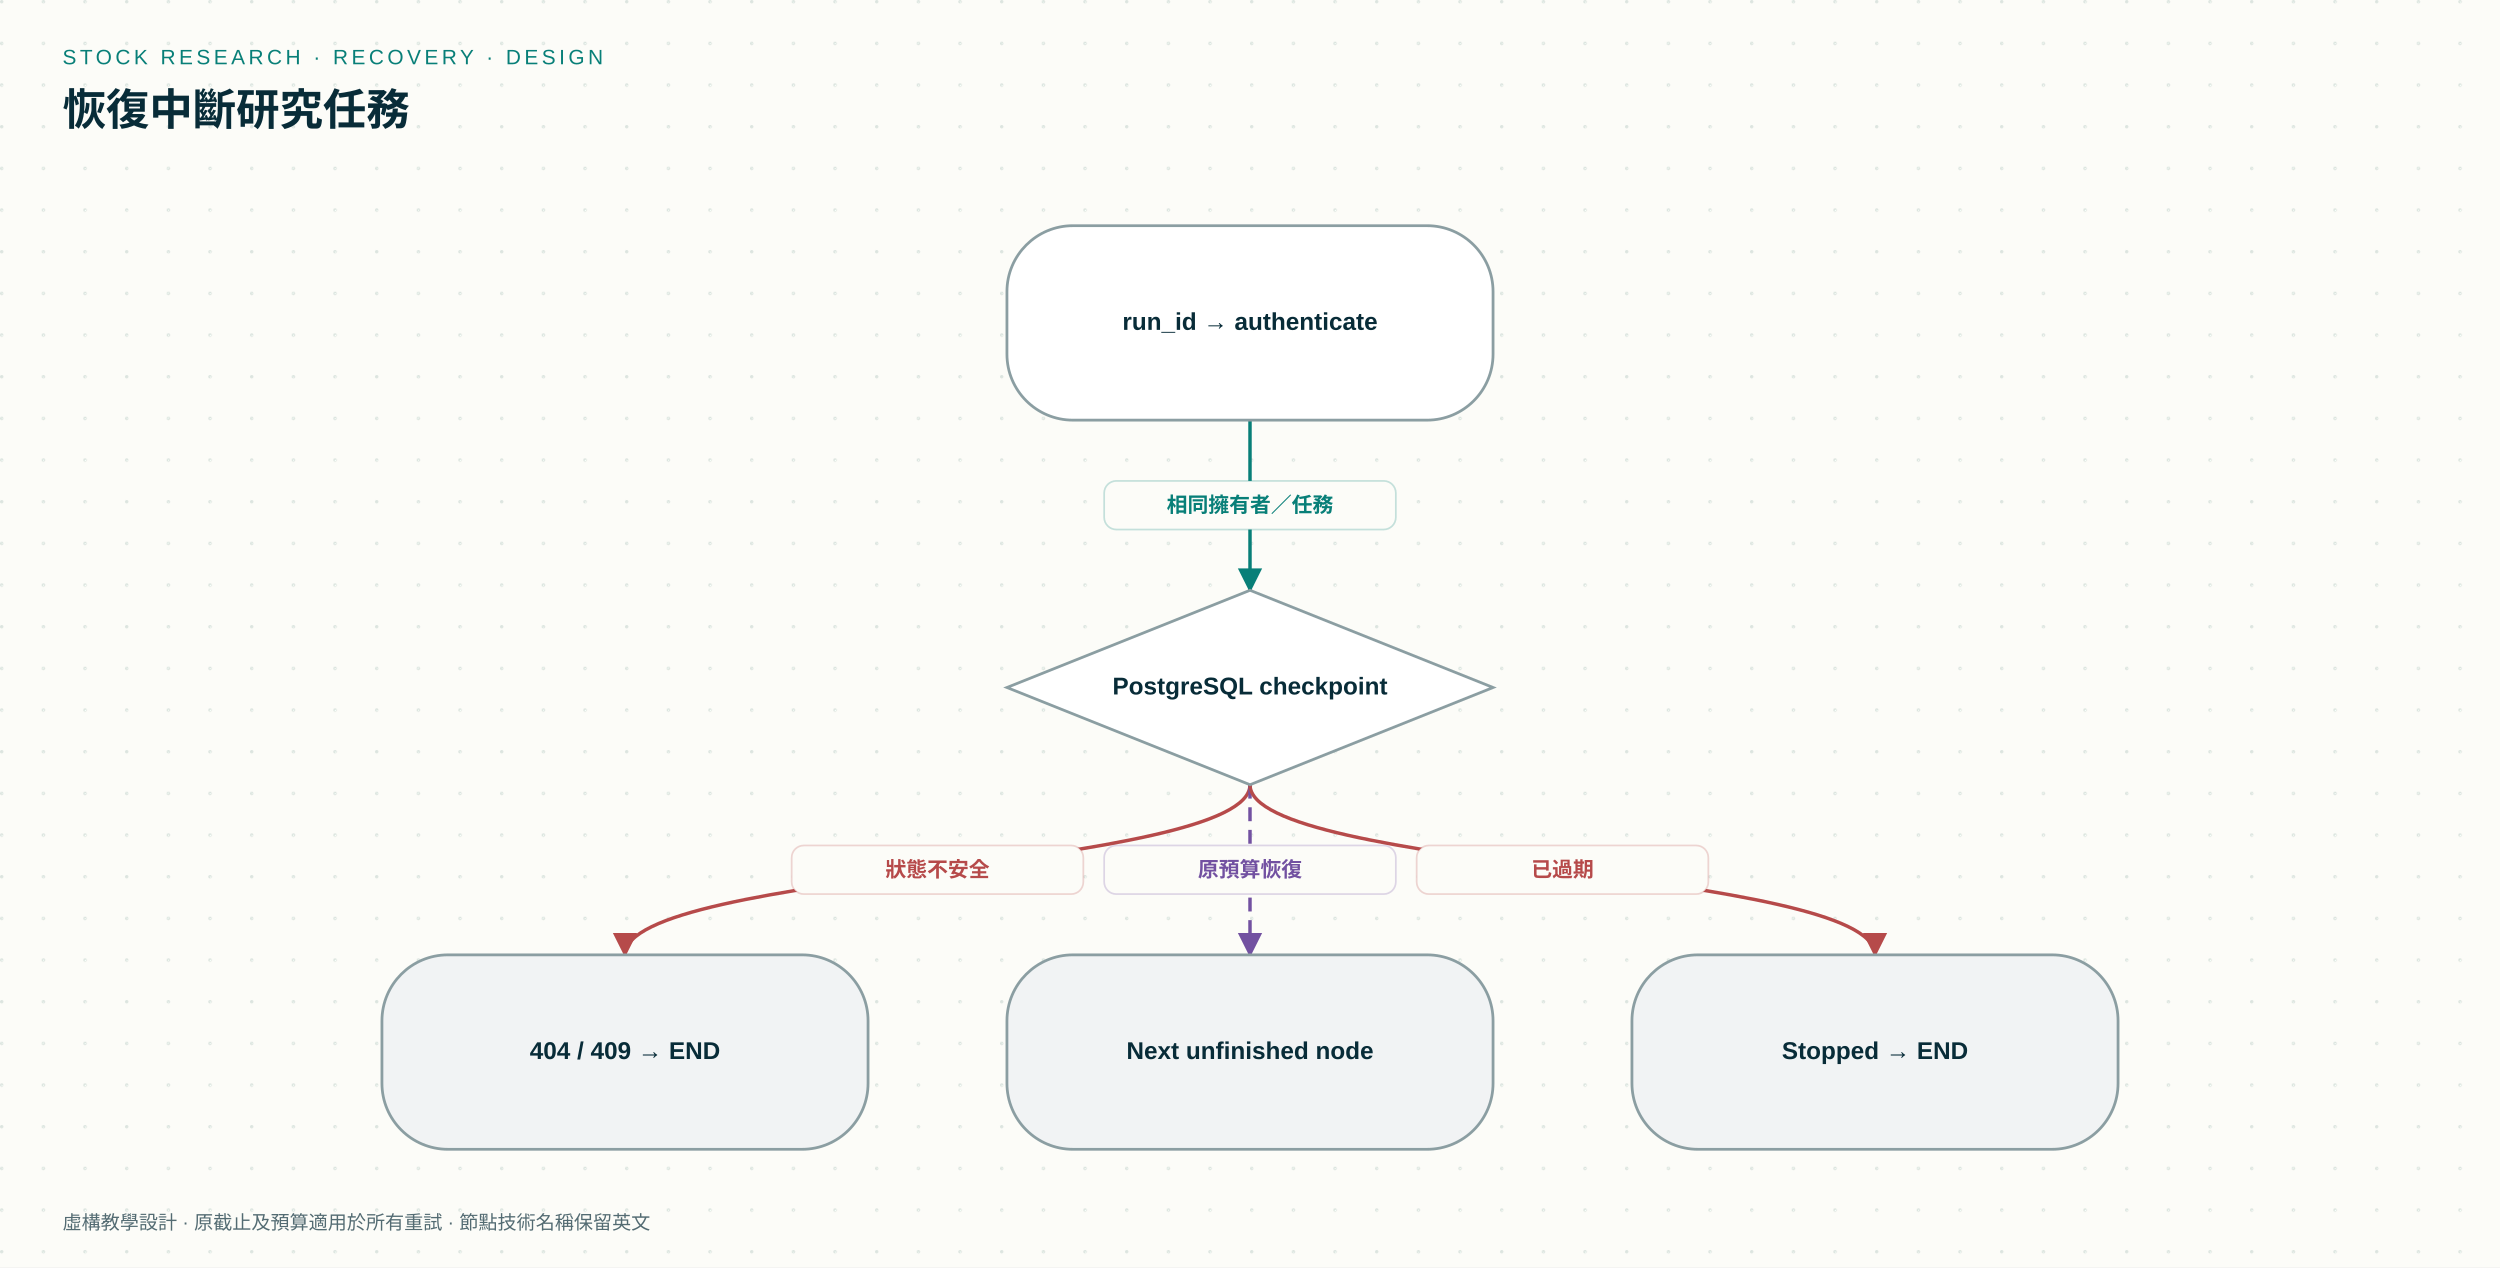
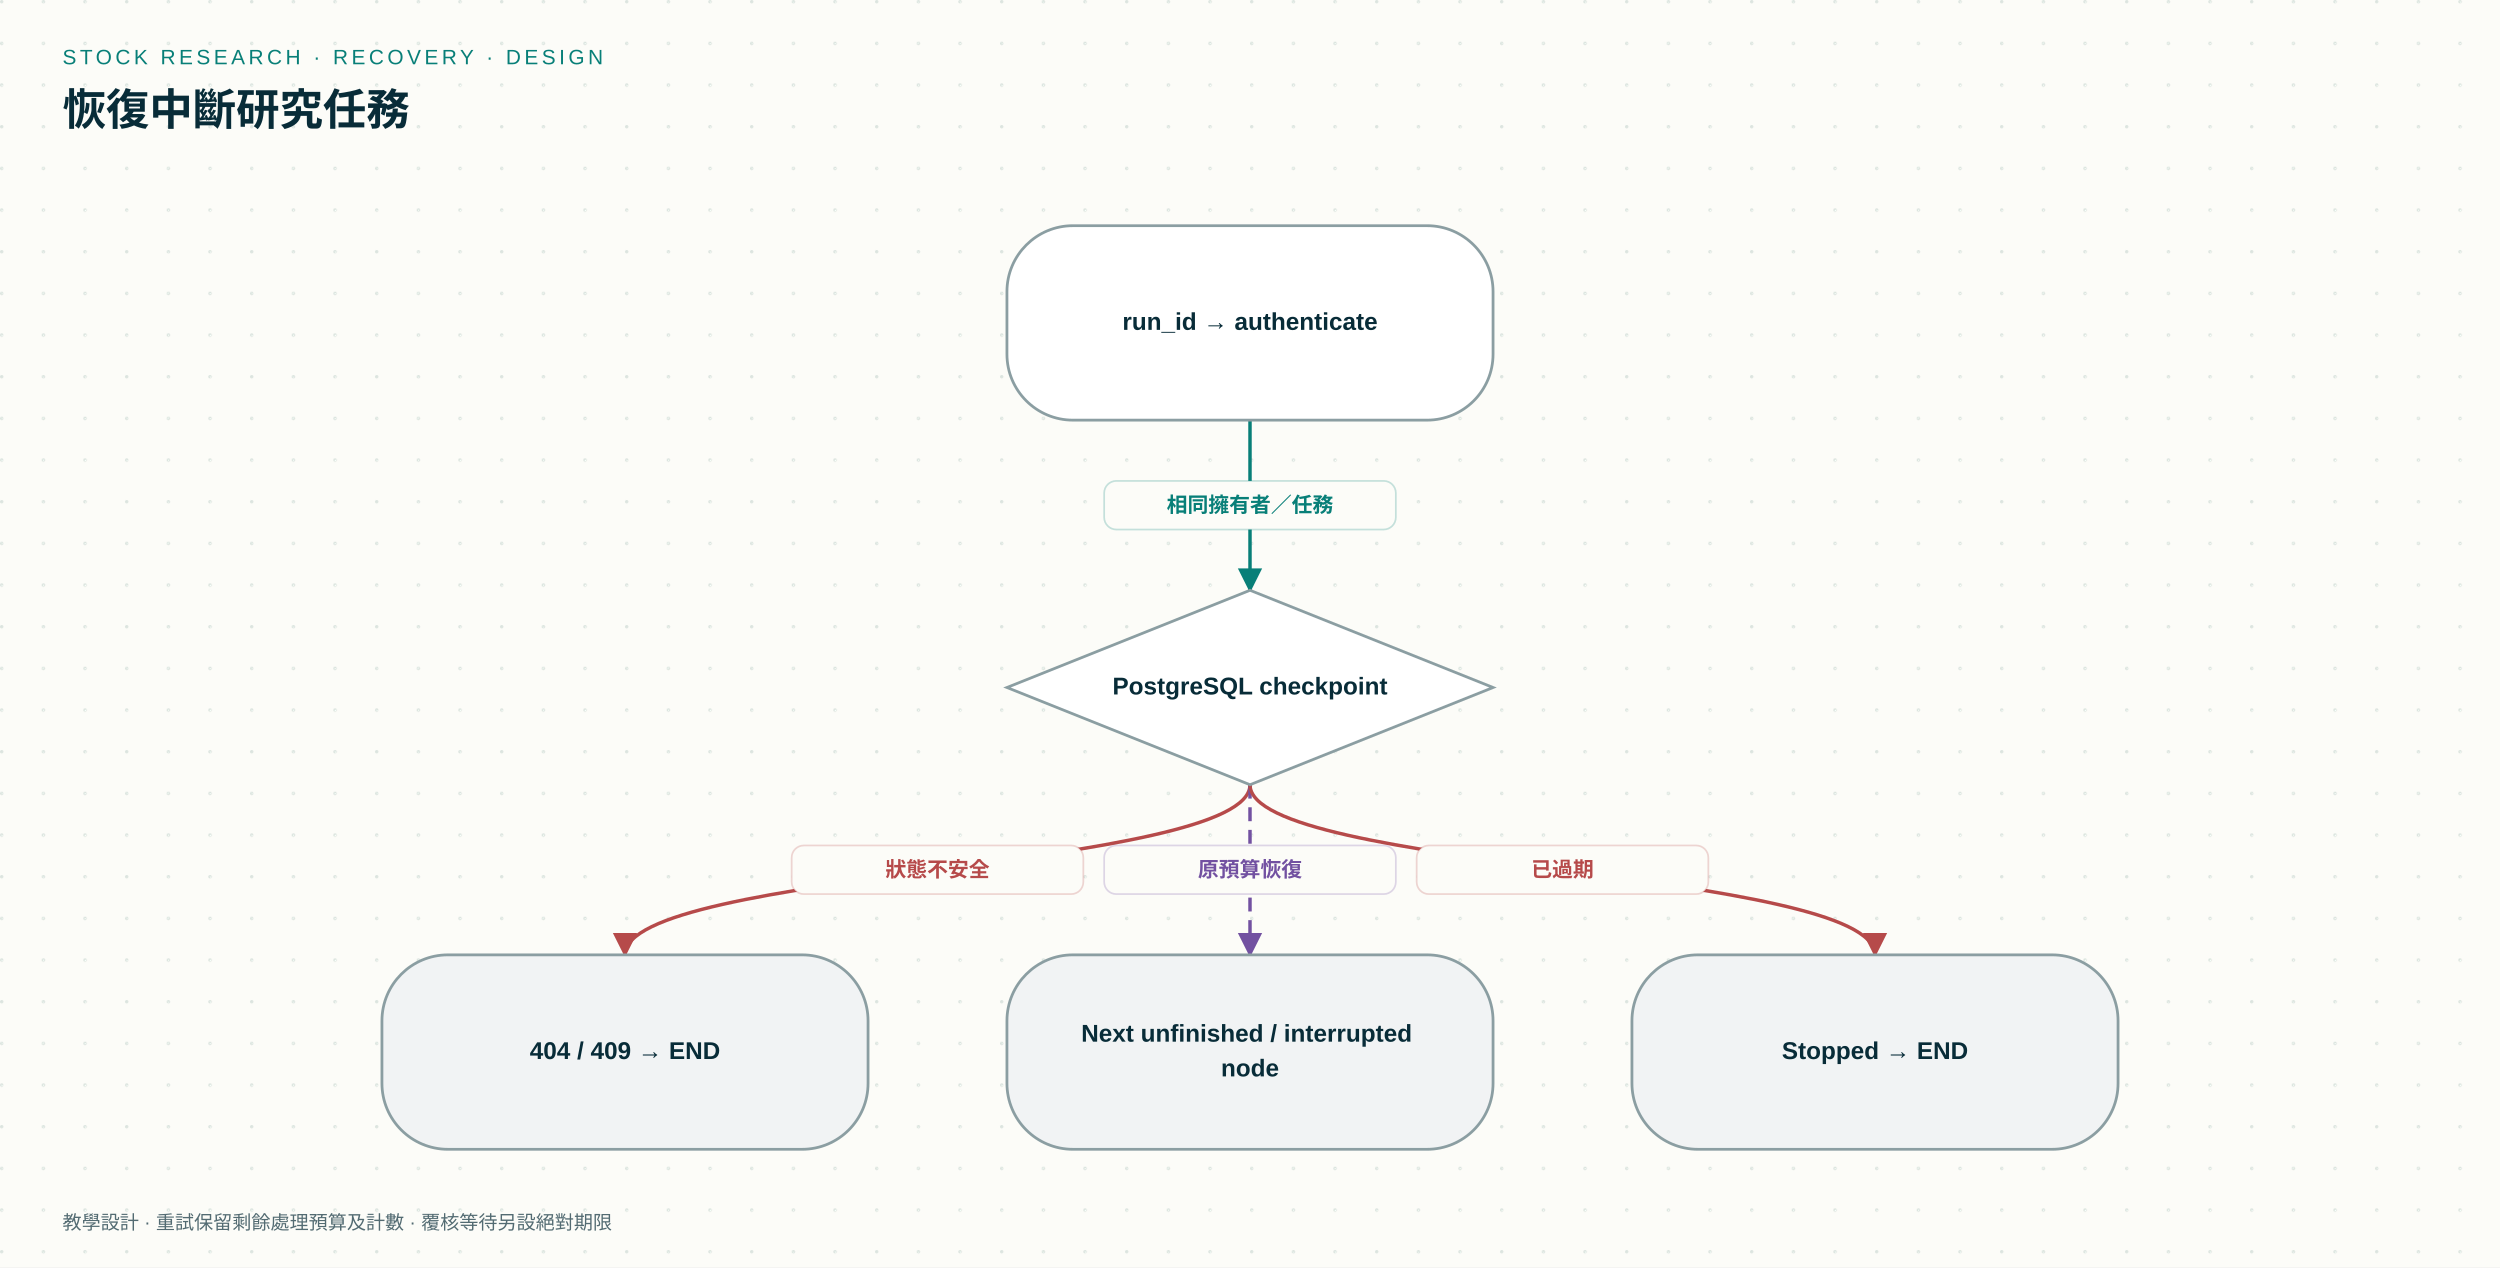
<svg xmlns="http://www.w3.org/2000/svg" viewBox="0 0 1440 730" width="1440" height="730" role="img" aria-label="恢復中斷研究任務" style="font-family:Arial, &quot;Noto Sans TC&quot;, sans-serif;display:block;max-width:100%;height:auto">
  <defs>
    <pattern id="recovery-zh-grid" width="24" height="24" patternUnits="userSpaceOnUse">
      <circle cx="1" cy="1" r="1" fill="#dce4df" />
    </pattern>
    <marker id="recovery-zh-flow" viewBox="0 0 10 10" refX="9" refY="5" markerWidth="7" markerHeight="7" orient="auto-start-reverse">
      <path d="M 0 0 L 10 5 L 0 10 z" fill="#087f78" />
    </marker>
    <marker id="recovery-zh-retry" viewBox="0 0 10 10" refX="9" refY="5" markerWidth="7" markerHeight="7" orient="auto-start-reverse">
      <path d="M 0 0 L 10 5 L 0 10 z" fill="#7251a1" />
    </marker>
    <marker id="recovery-zh-fallback" viewBox="0 0 10 10" refX="9" refY="5" markerWidth="7" markerHeight="7" orient="auto-start-reverse">
      <path d="M 0 0 L 10 5 L 0 10 z" fill="#9b641b" />
    </marker>
    <marker id="recovery-zh-stop" viewBox="0 0 10 10" refX="9" refY="5" markerWidth="7" markerHeight="7" orient="auto-start-reverse">
      <path d="M 0 0 L 10 5 L 0 10 z" fill="#b64a4a" />
    </marker>
  </defs>
  <rect width="1440" height="730" fill="#fcfcf8" />
  <rect width="1440" height="730" fill="url(#recovery-zh-grid)" />
  <text x="36" y="37" fill="#087f78" font-size="12" letter-spacing="2">STOCK RESEARCH · RECOVERY · DESIGN</text>
  <text x="36" y="72" fill="#082c38" font-size="25" font-weight="700">恢復中斷研究任務</text>
  <g opacity="1">
    <path d="M 720 242 C 720 291, 720 291, 720 340" fill="none" stroke="#087f78" stroke-width="2" marker-end="url(#recovery-zh-flow)" />
    <rect x="636" y="277" width="168" height="28" rx="7" fill="#fcfcf8" stroke="#087f78" stroke-opacity=".23" />
    <text x="720" text-anchor="middle" fill="#087f78" font-size="12" font-weight="600">
      <tspan x="720" y="295">相同擁有者／任務</tspan>
    </text>
  </g>
  <g opacity="1">
    <path d="M 720 452 C 720 501, 360 501, 360 550" fill="none" stroke="#b64a4a" stroke-width="2" marker-end="url(#recovery-zh-stop)" />
    <rect x="456" y="487" width="168" height="28" rx="7" fill="#fcfcf8" stroke="#b64a4a" stroke-opacity=".23" />
    <text x="540" text-anchor="middle" fill="#b64a4a" font-size="12" font-weight="600">
      <tspan x="540" y="505">狀態不安全</tspan>
    </text>
  </g>
  <g opacity="1">
    <path d="M 720 452 C 720 501, 720 501, 720 550" fill="none" stroke="#7251a1" stroke-width="2" stroke-dasharray="8 5" marker-end="url(#recovery-zh-retry)" />
    <rect x="636" y="487" width="168" height="28" rx="7" fill="#fcfcf8" stroke="#7251a1" stroke-opacity=".23" />
    <text x="720" text-anchor="middle" fill="#7251a1" font-size="12" font-weight="600">
      <tspan x="720" y="505">原預算恢復</tspan>
    </text>
  </g>
  <g opacity="1">
    <path d="M 720 452 C 720 501, 1080 501, 1080 550" fill="none" stroke="#b64a4a" stroke-width="2" marker-end="url(#recovery-zh-stop)" />
    <rect x="816" y="487" width="168" height="28" rx="7" fill="#fcfcf8" stroke="#b64a4a" stroke-opacity=".23" />
    <text x="900" text-anchor="middle" fill="#b64a4a" font-size="12" font-weight="600">
      <tspan x="900" y="505">已過期</tspan>
    </text>
  </g>
  <g data-node-id="run_id → authenticate" aria-label="run_id → authenticate">
    <rect x="580" y="130" width="280" height="112" rx="38" fill="#fff" stroke="#8b9ea2" stroke-width="1.6" />
    <text x="720" text-anchor="middle" fill="#082c38" font-size="14" font-weight="600" pointer-events="none">
      <tspan x="720" y="190">run_id → authenticate</tspan>
    </text>
  </g>
  <g data-node-id="PostgreSQL checkpoint" aria-label="PostgreSQL checkpoint">
    <polygon points="720,340 860,396 720,452 580,396" fill="#fff" stroke="#8b9ea2" stroke-width="1.6" />
    <text x="720" text-anchor="middle" fill="#082c38" font-size="14" font-weight="600" pointer-events="none">
      <tspan x="720" y="400">PostgreSQL checkpoint</tspan>
    </text>
  </g>
  <g data-node-id="404 / 409 → END" aria-label="404 / 409 → END">
    <rect x="220" y="550" width="280" height="112" rx="38" fill="#f1f3f4" stroke="#8b9ea2" stroke-width="1.6" />
    <text x="360" text-anchor="middle" fill="#082c38" font-size="14" font-weight="600" pointer-events="none">
      <tspan x="360" y="610">404 / 409 → END</tspan>
    </text>
  </g>
-   <g data-node-id="Next unfinished node" aria-label="Next unfinished node">
+   <g data-node-id="Next unfinished / interrupted node" aria-label="Next unfinished / interrupted node">
    <rect x="580" y="550" width="280" height="112" rx="38" fill="#f1f3f4" stroke="#8b9ea2" stroke-width="1.6" />
    <text x="720" text-anchor="middle" fill="#082c38" font-size="14" font-weight="600" pointer-events="none">
-       <tspan x="720" y="610">Next unfinished node</tspan>
+       <tspan x="720" y="600">Next unfinished / interrupted</tspan>
+       <tspan x="720" y="620">node</tspan>
    </text>
  </g>
  <g data-node-id="Stopped → END" aria-label="Stopped → END">
    <rect x="940" y="550" width="280" height="112" rx="38" fill="#f1f3f4" stroke="#8b9ea2" stroke-width="1.6" />
    <text x="1080" text-anchor="middle" fill="#082c38" font-size="14" font-weight="600" pointer-events="none">
      <tspan x="1080" y="610">Stopped → END</tspan>
    </text>
  </g>
-   <text x="36" y="708" font-size="11" fill="#536b72">虛構教學設計 · 原截止及預算適用於所有重試 · 節點技術名稱保留英文</text>
+   <text x="36" y="708" font-size="11" fill="#536b72">教學設計 · 重試保留剩餘處理預算及計數 · 覆核等待另設絕對期限</text>
</svg>
